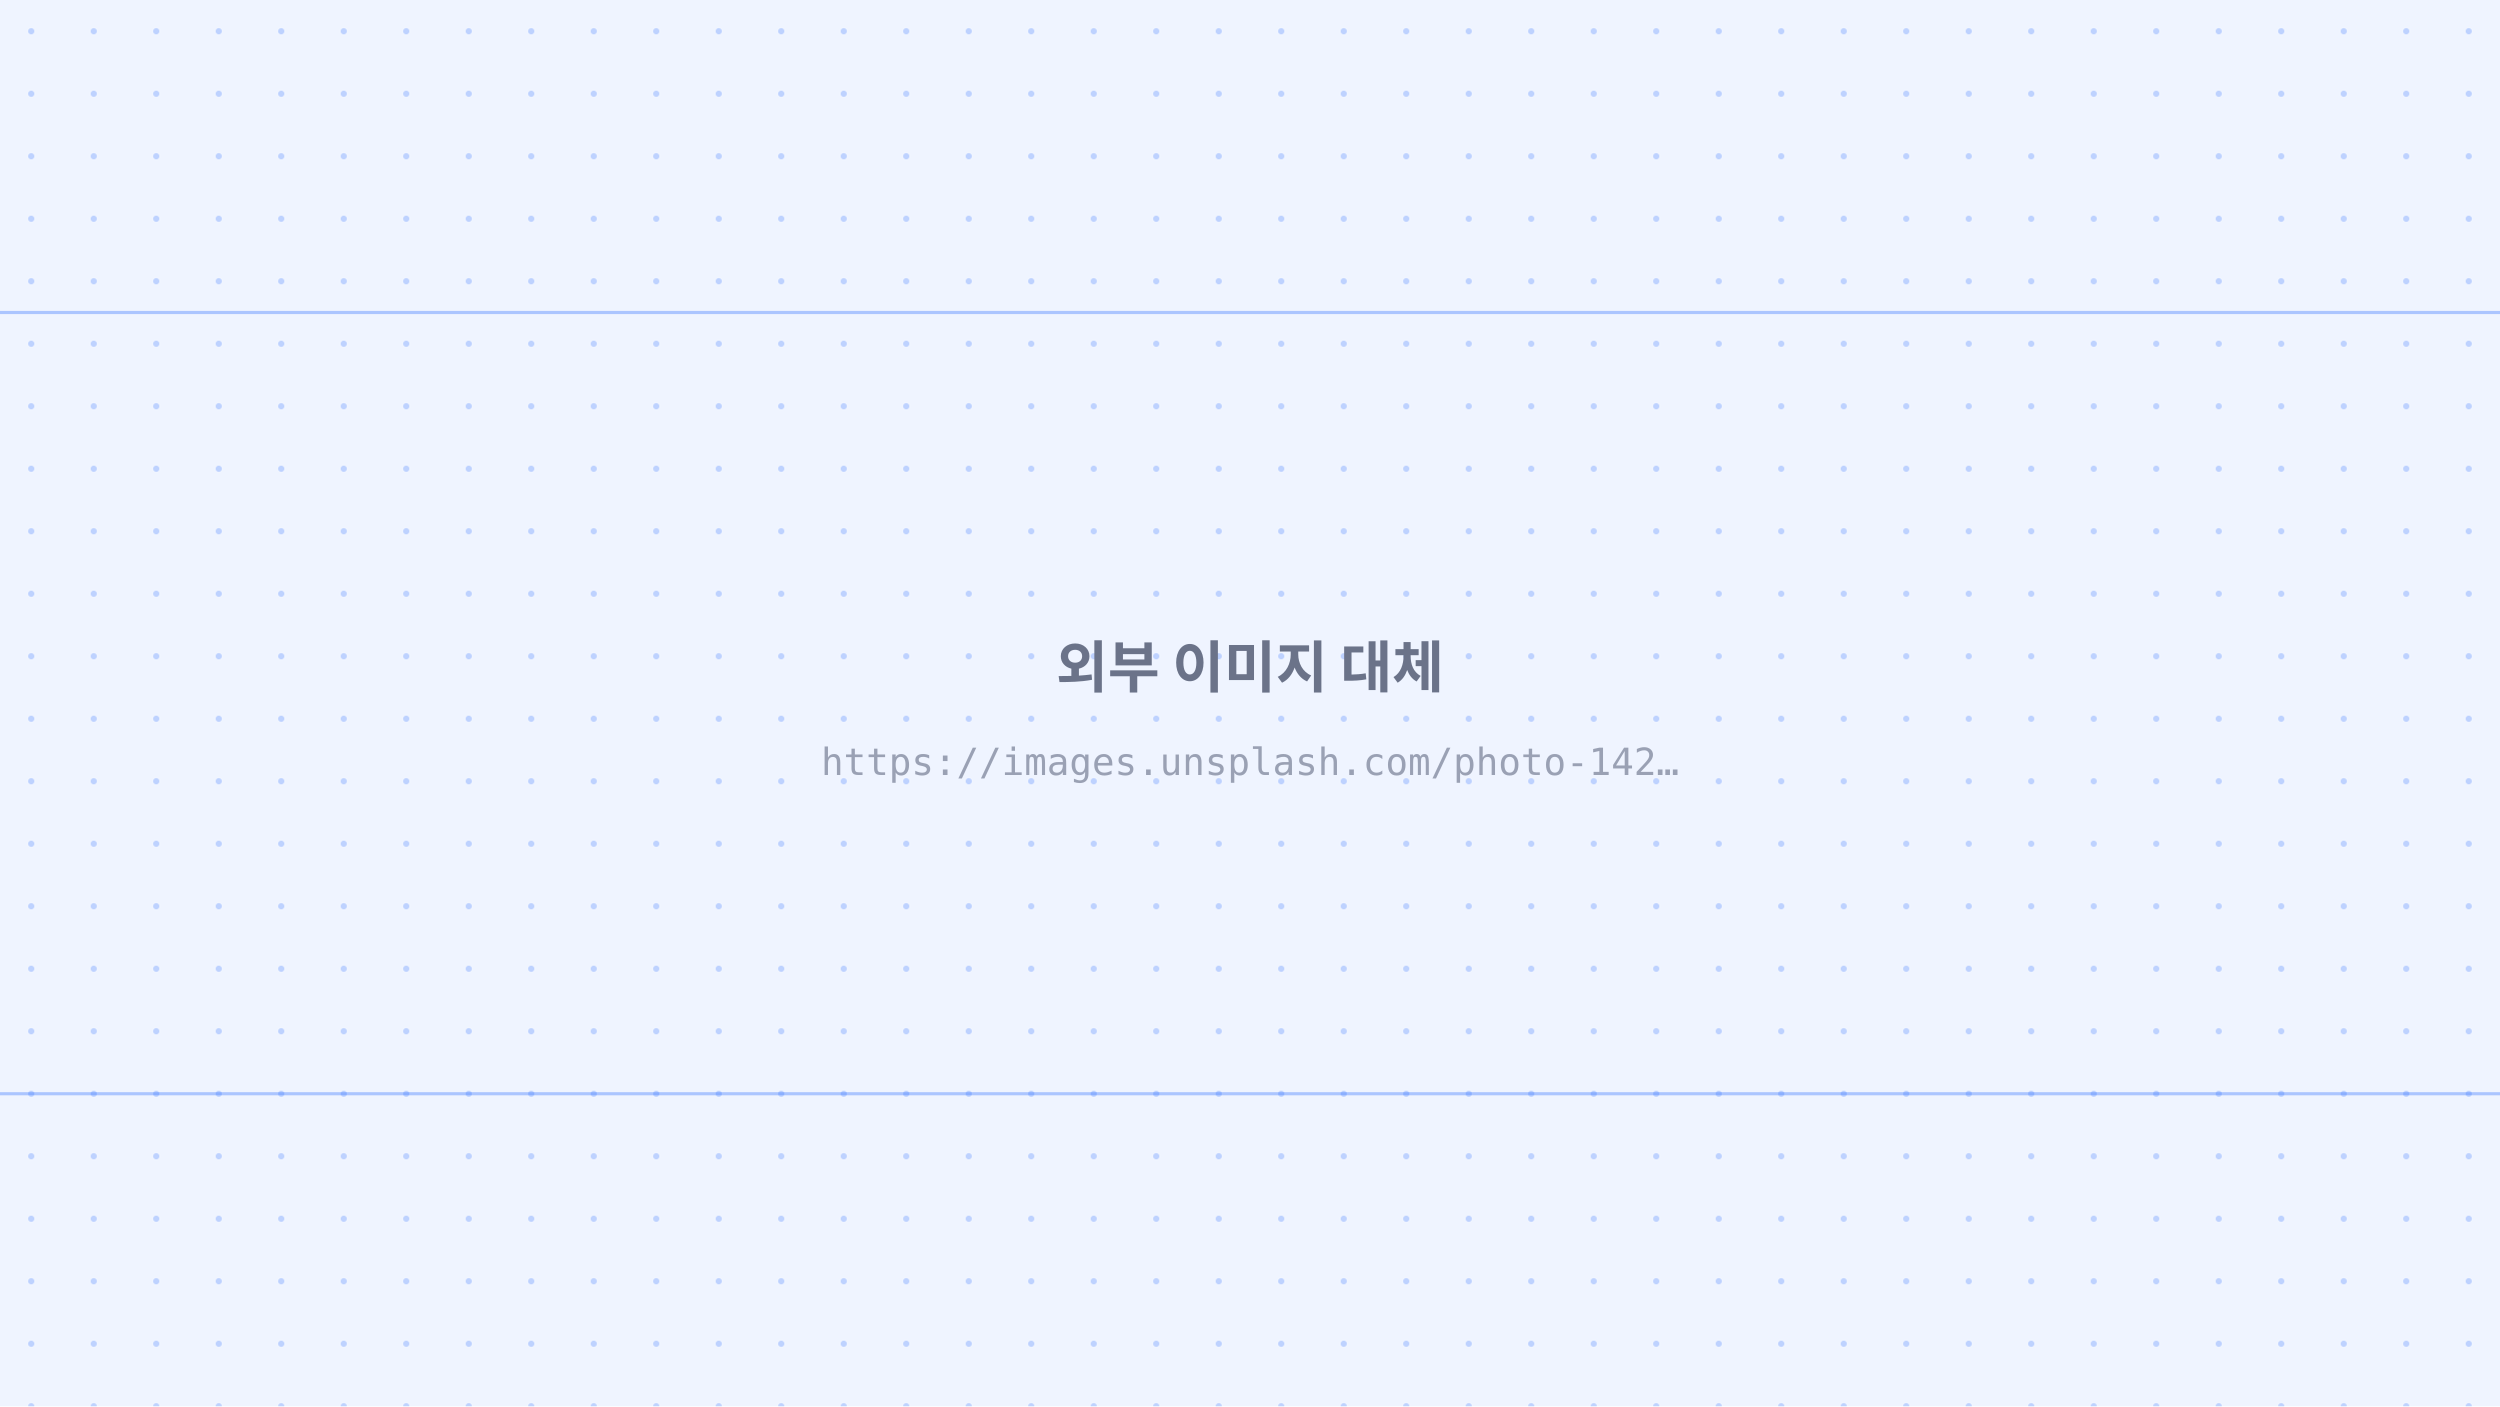
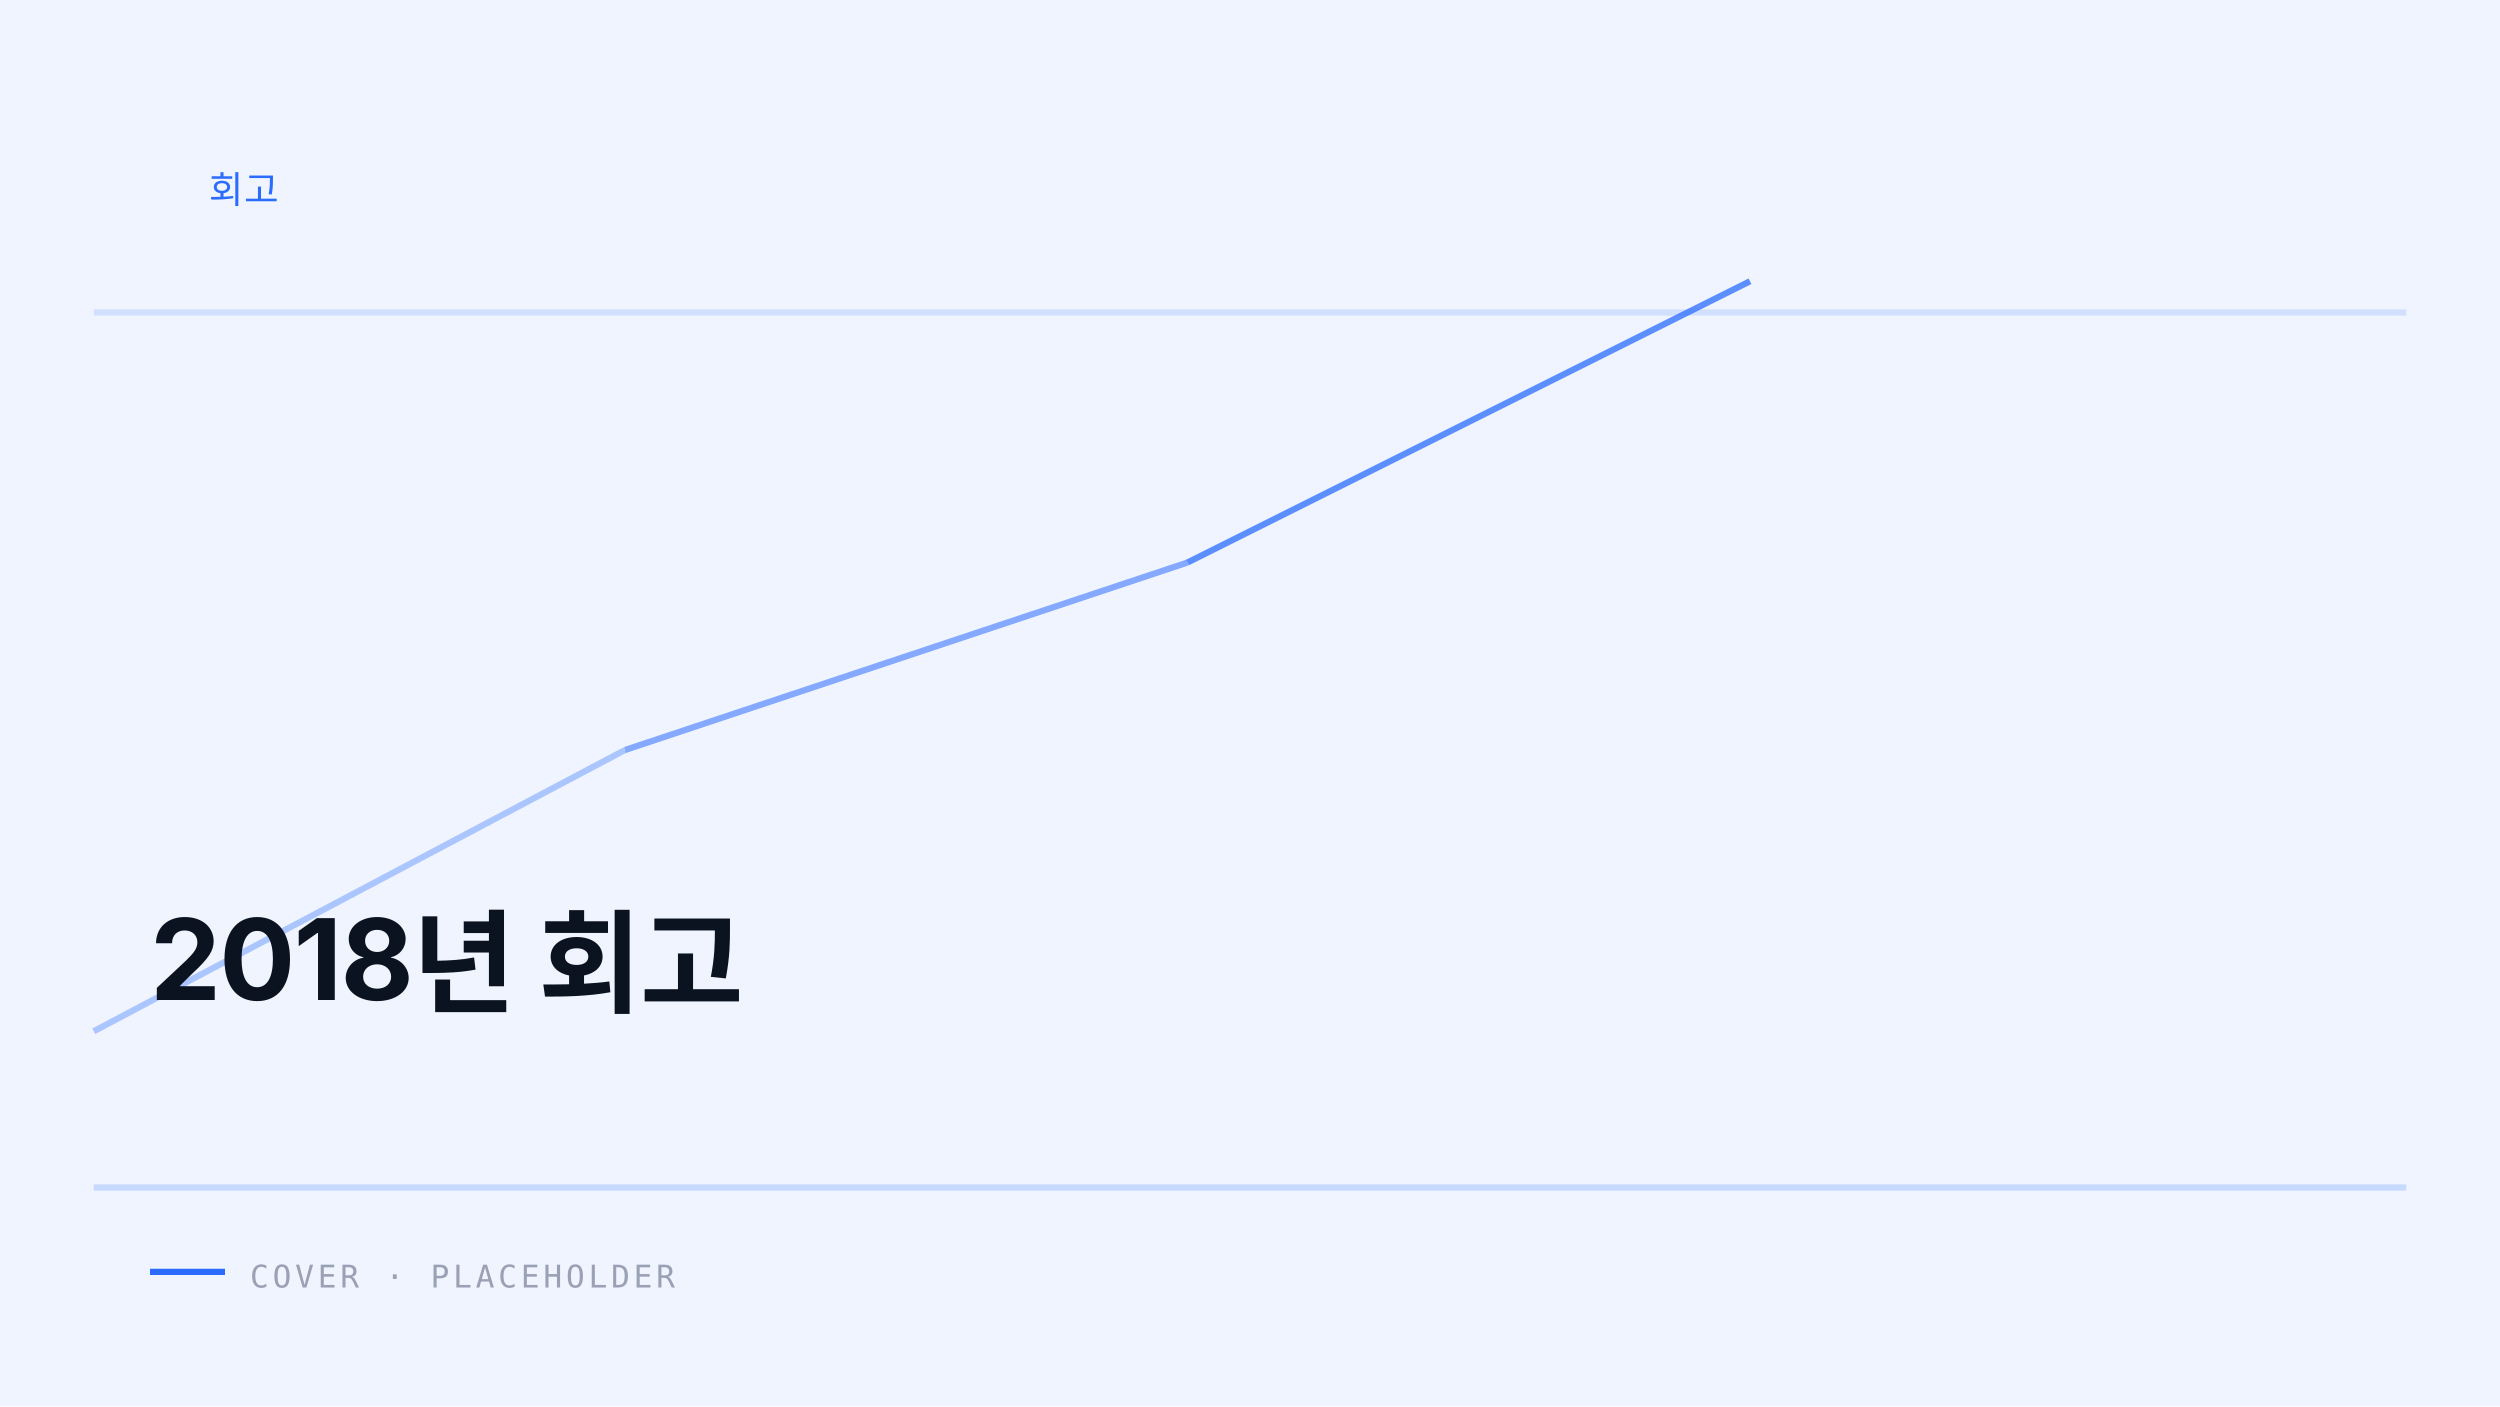
<svg xmlns="http://www.w3.org/2000/svg" viewBox="0 0 800 450" preserveAspectRatio="xMidYMid slice">
-   <defs>
-     <pattern id="p" width="20" height="20" patternUnits="userSpaceOnUse">
-       <rect width="20" height="20" fill="#eff4ff" />
-       <circle cx="10" cy="10" r="1" fill="#2b6cff" opacity="0.25" />
-     </pattern>
-   </defs>
-   <rect width="800" height="450" fill="url(#p)" />
-   <g fill="none" stroke="#2b6cff" stroke-width="1" opacity="0.35">
-     <line x1="0" y1="100" x2="800" y2="100" />
-     <line x1="0" y1="350" x2="800" y2="350" />
+   <rect width="800" height="450" fill="#eff4ff" />
+   <g stroke="#2b6cff" fill="none" stroke-width="2">
+     <path d="M30 330 L200 240" opacity="0.35" />
+     <path d="M200 240 L380 180" opacity="0.55" />
+     <path d="M380 180 L560 90" opacity="0.75" />
+     <path d="M30 380 L770 380" opacity="0.2" />
+     <path d="M30 100 L770 100" opacity="0.15" />
  </g>
-   <text x="400" y="220" text-anchor="middle" font-family="'Pretendard Variable', -apple-system, sans-serif" font-size="18" fill="#6b7389" font-weight="600">외부 이미지 대체</text>
-   <text x="400" y="248" text-anchor="middle" font-family="'JetBrains Mono', monospace" font-size="12" fill="#9aa1b4">https://images.unsplash.com/photo-142…</text>
+   <g transform="translate(48 48)">
+     <rect width="60" height="26" rx="13" fill="#eff4ff" />
+     <text x="30" y="17" text-anchor="middle" font-family="'Pretendard Variable', sans-serif" font-size="12" font-weight="500" fill="#2b6cff" letter-spacing="0.02em">회고</text>
+   </g>
+   <text x="48" y="320" font-family="'Pretendard Variable', 'Pretendard', -apple-system, sans-serif" font-size="36" font-weight="700" fill="#0b1220" letter-spacing="-0.5">2018년 회고</text>
+   <rect x="48" y="406" width="24" height="2" fill="#2b6cff" />
+   <text x="80" y="412" font-family="'JetBrains Mono', monospace" font-size="10" fill="#9aa1b4" letter-spacing="0.12em">COVER · PLACEHOLDER</text>
</svg>
